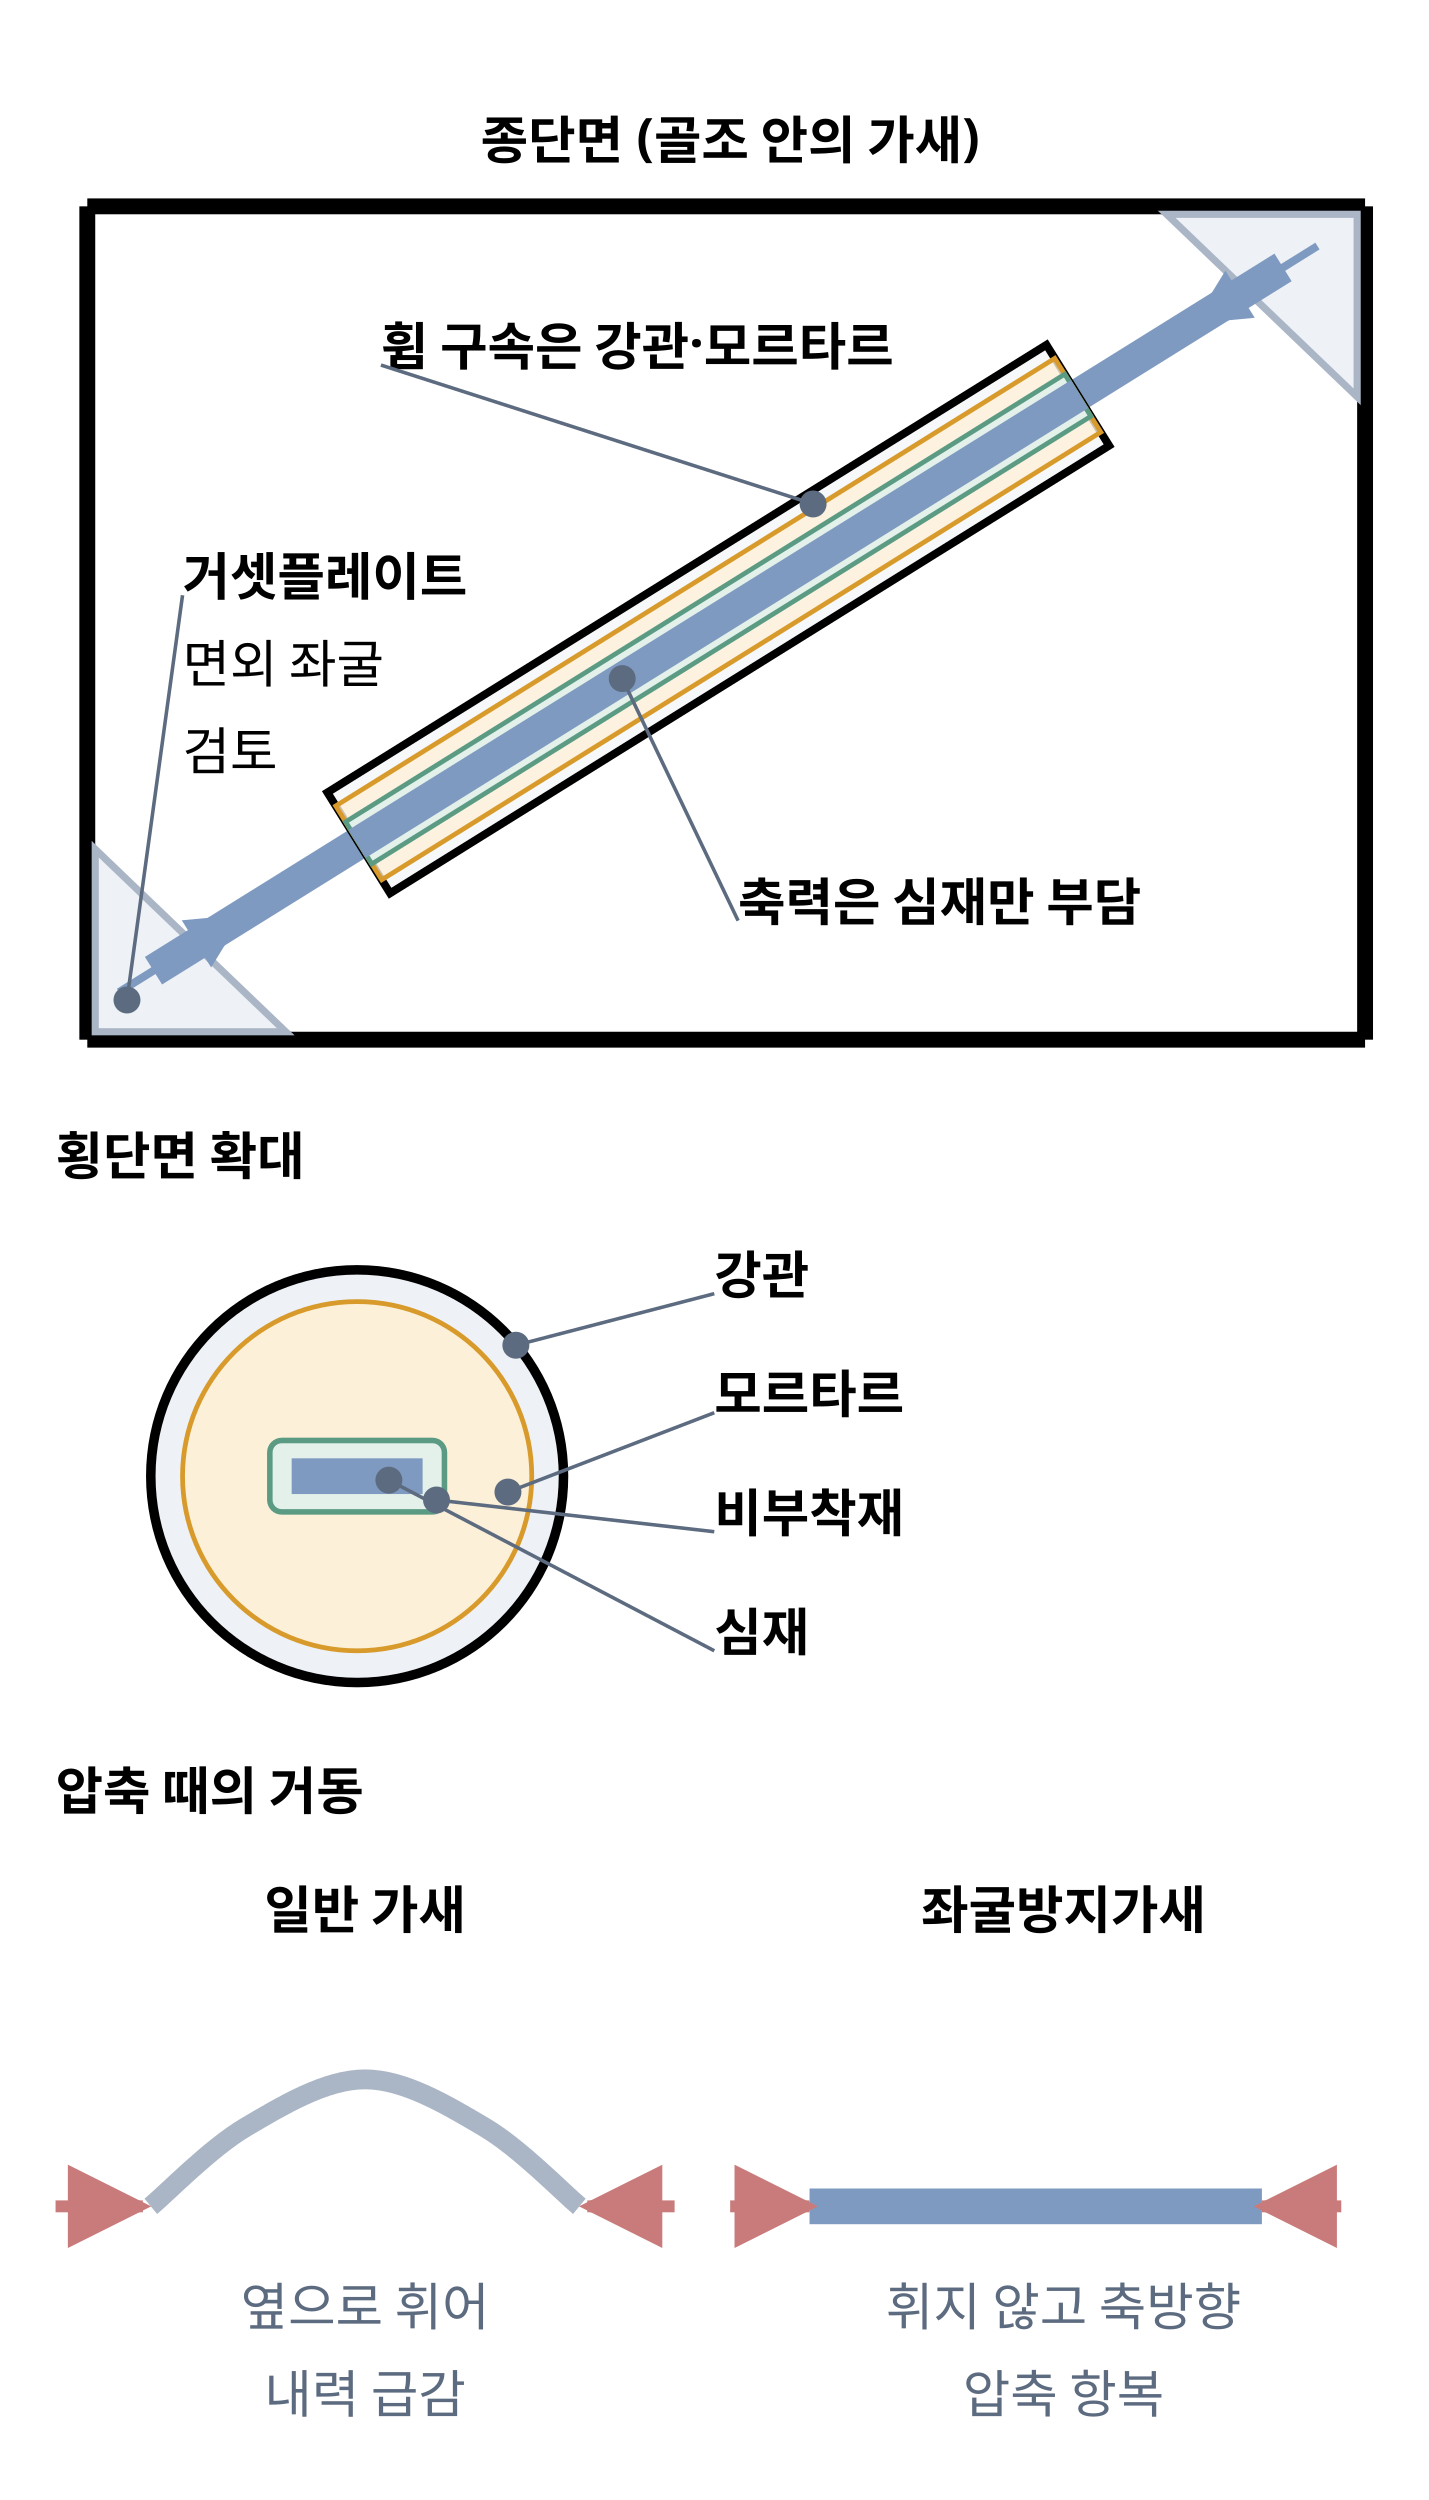
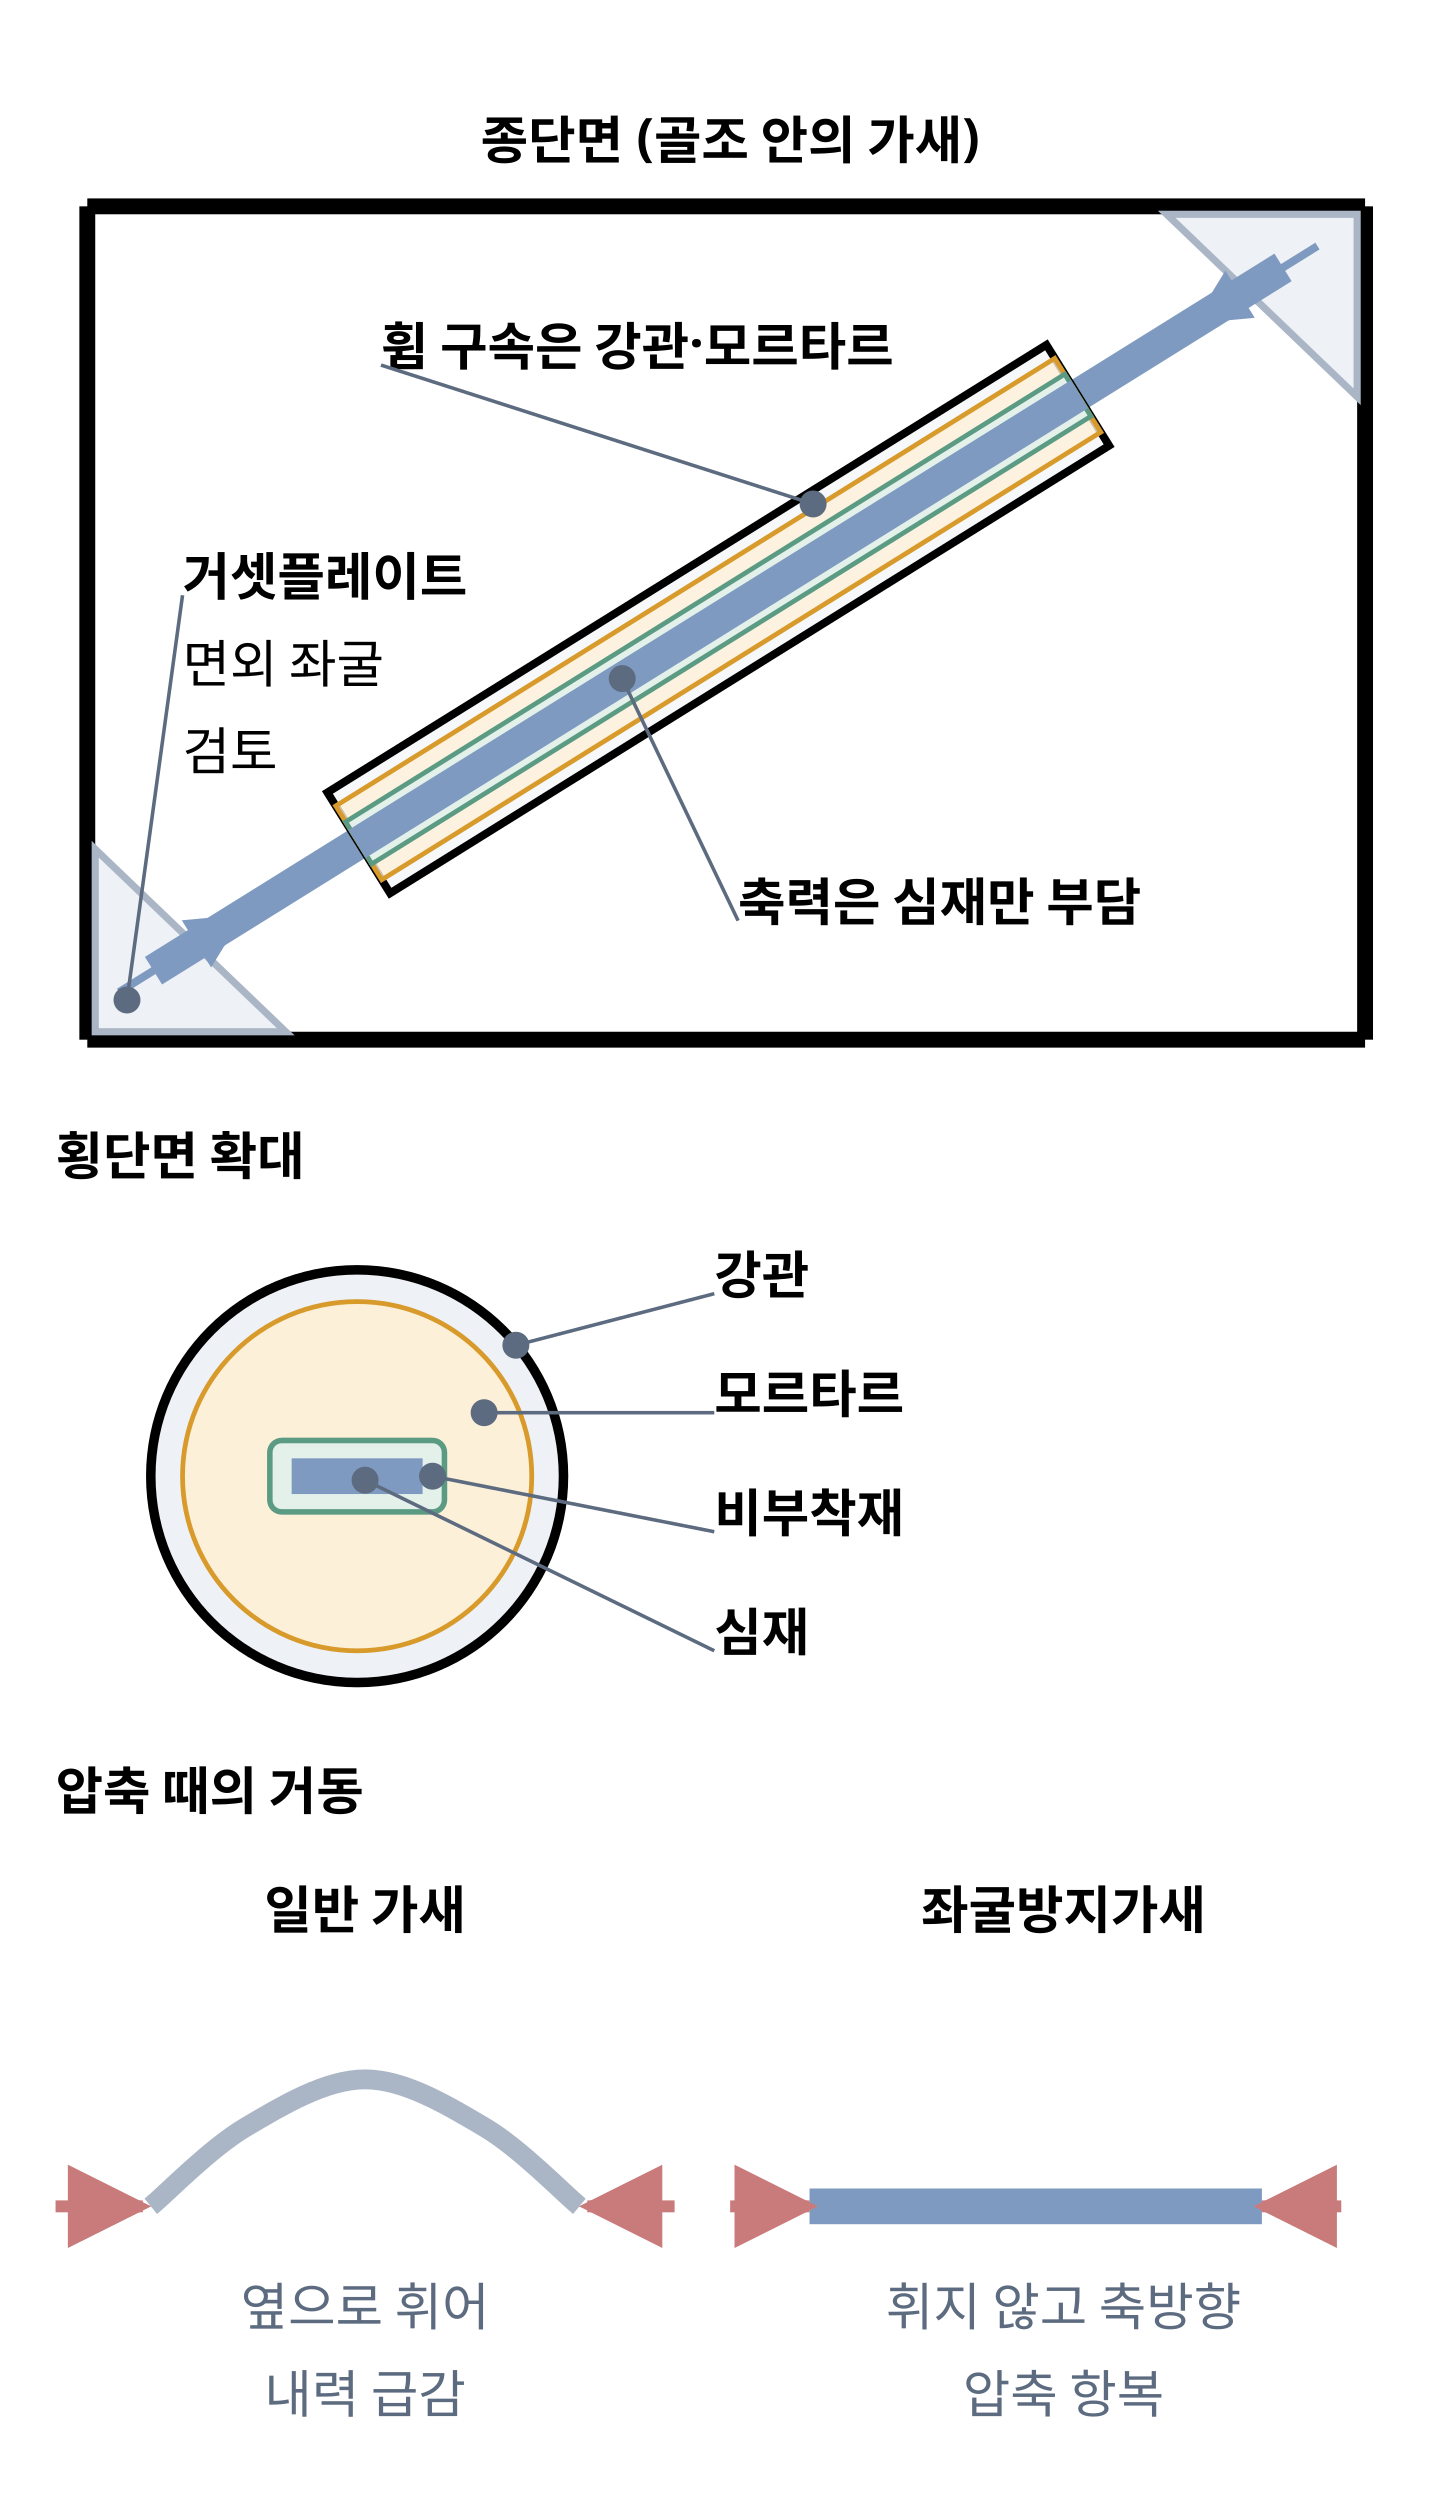
<svg xmlns="http://www.w3.org/2000/svg" class="si si-illus" viewBox="0 0 360 630" style="max-width:360px;color:var(--si-ink,var(--text,#1f2328))" role="img" aria-labelledby="buckling-restrained-brace-t" font-family="'Pretendard','Noto Sans KR','Apple SD Gothic Neo',sans-serif" font-size="13" fill="currentColor">
  <defs>
    <marker id="buckling-restrained-brace-ar" viewBox="0 0 10 10" refX="9" refY="5" markerWidth="7" markerHeight="7" orient="auto-start-reverse">
      <path d="M0,0L10,5L0,10z" style="fill:var(--si-blue-s,#7f9ac0)" />
    </marker>
    <marker id="buckling-restrained-brace-ar-1" viewBox="0 0 10 10" refX="9" refY="5" markerWidth="7" markerHeight="7" orient="auto-start-reverse">
      <path d="M0,0L10,5L0,10z" style="fill:var(--si-rose-s,#c97b7b)" />
    </marker>
  </defs>
  <line x1="22" y1="52" x2="22" y2="262" style="stroke:currentColor;fill:none" stroke-width="4" />
  <line x1="22" y1="262" x2="344" y2="262" style="stroke:currentColor;fill:none" stroke-width="4" />
  <line x1="344" y1="52" x2="344" y2="262" style="stroke:currentColor;fill:none" stroke-width="4" />
  <line x1="22" y1="52" x2="344" y2="52" style="stroke:currentColor;fill:none" stroke-width="4" />
  <polygon points="24,260 24,214 72,260" style="stroke:var(--si-gray-s,#aab6c6);fill:var(--si-gray-f,#eef1f6)" stroke-width="1.8" />
  <polygon points="342,54 342,100 294,54" style="stroke:var(--si-gray-s,#aab6c6);fill:var(--si-gray-f,#eef1f6)" stroke-width="1.8" />
  <polygon points="37.2,241.3 321,64.6 324.8,70.7 41,247.4" style="stroke:var(--si-blue-s,#7f9ac0);fill:var(--si-blue-s,#7f9ac0)" stroke-width="1" />
  <polygon points="82.5,199.7 263.7,86.9 279.5,112.3 98.3,225.1" style="stroke:currentColor;fill:var(--si-gray-f,#eef1f6)" stroke-width="2" fill-opacity="0.55" />
  <polygon points="84.6,203.1 265.8,90.3 277.4,108.9 96.2,221.7" style="stroke:var(--si-amber-s,#d79a2b);fill:var(--si-amber-f,#fdf0d8)" stroke-width="1.2" fill-opacity="0.8" />
  <polygon points="87.1,207.1 268.3,94.3 274.9,104.9 93.7,217.7" style="stroke:var(--si-green-s,#5b9b83);fill:var(--si-green-f,#e3f1ea)" stroke-width="1.2" />
  <polygon points="88.5,209.3 269.7,96.5 273.5,102.7 92.3,215.5" style="stroke:var(--si-blue-s,#7f9ac0);fill:var(--si-blue-s,#7f9ac0)" stroke-width="1" />
  <line x1="30" y1="250" x2="60.2" y2="231.2" style="stroke:var(--si-blue-s,#7f9ac0);fill:none" stroke-width="2" marker-end="url(#buckling-restrained-brace-ar)" />
  <line x1="332" y1="62" x2="301.8" y2="80.8" style="stroke:var(--si-blue-s,#7f9ac0);fill:none" stroke-width="2" marker-end="url(#buckling-restrained-brace-ar)" />
  <text x="46" y="150" font-weight="700">거셋플레이트</text>
  <line x1="46" y1="150" x2="32" y2="252" style="stroke:var(--si-general,#5c6b7f);fill:none" stroke-width="0.9" />
  <circle cx="32" cy="252" r="2.6" style="stroke:var(--si-general,#5c6b7f);fill:var(--si-general,#5c6b7f)" stroke-width="1.6" />
  <text x="46" y="172">면외 좌굴</text>
  <text x="46" y="194">검토</text>
  <text x="186" y="232" font-weight="700">축력은 심재만 부담</text>
  <line x1="186" y1="232" x2="156.8" y2="171" style="stroke:var(--si-general,#5c6b7f);fill:none" stroke-width="0.9" />
  <circle cx="156.8" cy="171" r="2.6" style="stroke:var(--si-general,#5c6b7f);fill:var(--si-general,#5c6b7f)" stroke-width="1.6" />
  <text x="96" y="92" font-weight="700">휨 구속은 강관·모르타르</text>
  <line x1="96" y1="92" x2="204.9" y2="127" style="stroke:var(--si-general,#5c6b7f);fill:none" stroke-width="0.9" />
  <circle cx="204.9" cy="127" r="2.6" style="stroke:var(--si-general,#5c6b7f);fill:var(--si-general,#5c6b7f)" stroke-width="1.6" />
  <text x="184" y="40" text-anchor="middle" font-weight="700">종단면 (골조 안의 가새)</text>
  <text x="14" y="296" font-weight="700">횡단면 확대</text>
  <circle cx="90" cy="372" r="52" style="stroke:currentColor;fill:var(--si-gray-f,#eef1f6)" stroke-width="2.4" />
  <circle cx="90" cy="372" r="44" style="stroke:var(--si-amber-s,#d79a2b);fill:var(--si-amber-f,#fdf0d8)" stroke-width="1.2" />
  <rect x="68" y="363" width="44" height="18" rx="3" style="stroke:var(--si-green-s,#5b9b83);fill:var(--si-green-f,#e3f1ea)" stroke-width="1.4" />
  <rect x="74" y="368" width="32" height="8" style="stroke:var(--si-blue-s,#7f9ac0);fill:var(--si-blue-s,#7f9ac0)" stroke-width="1" />
  <text x="180" y="326" font-weight="700">강관</text>
  <line x1="180" y1="326" x2="130" y2="339" style="stroke:var(--si-general,#5c6b7f);fill:none" stroke-width="0.9" />
  <circle cx="130" cy="339" r="2.6" style="stroke:var(--si-general,#5c6b7f);fill:var(--si-general,#5c6b7f)" stroke-width="1.6" />
  <text x="180" y="356" font-weight="700">모르타르</text>
-   <line x1="180" y1="356" x2="128" y2="376" style="stroke:var(--si-general,#5c6b7f);fill:none" stroke-width="0.9" />
-   <circle cx="128" cy="376" r="2.6" style="stroke:var(--si-general,#5c6b7f);fill:var(--si-general,#5c6b7f)" stroke-width="1.6" />
+   <line x1="180" y1="356" x2="122" y2="356" style="stroke:var(--si-general,#5c6b7f);fill:none" stroke-width="0.9" />
+   <circle cx="122" cy="356" r="2.6" style="stroke:var(--si-general,#5c6b7f);fill:var(--si-general,#5c6b7f)" stroke-width="1.6" />
  <text x="180" y="386" font-weight="700">비부착재</text>
-   <line x1="180" y1="386" x2="110" y2="378" style="stroke:var(--si-general,#5c6b7f);fill:none" stroke-width="0.9" />
-   <circle cx="110" cy="378" r="2.6" style="stroke:var(--si-general,#5c6b7f);fill:var(--si-general,#5c6b7f)" stroke-width="1.6" />
+   <line x1="180" y1="386" x2="109" y2="372" style="stroke:var(--si-general,#5c6b7f);fill:none" stroke-width="0.9" />
+   <circle cx="109" cy="372" r="2.6" style="stroke:var(--si-general,#5c6b7f);fill:var(--si-general,#5c6b7f)" stroke-width="1.6" />
  <text x="180" y="416" font-weight="700">심재</text>
-   <line x1="180" y1="416" x2="98" y2="373" style="stroke:var(--si-general,#5c6b7f);fill:none" stroke-width="0.9" />
-   <circle cx="98" cy="373" r="2.6" style="stroke:var(--si-general,#5c6b7f);fill:var(--si-general,#5c6b7f)" stroke-width="1.6" />
+   <line x1="180" y1="416" x2="92" y2="373" style="stroke:var(--si-general,#5c6b7f);fill:none" stroke-width="0.9" />
+   <circle cx="92" cy="373" r="2.6" style="stroke:var(--si-general,#5c6b7f);fill:var(--si-general,#5c6b7f)" stroke-width="1.6" />
  <text x="14" y="456" font-weight="700">압축 때의 거동</text>
  <text x="92" y="486" text-anchor="middle" font-weight="700">일반 가새</text>
  <text x="268" y="486" text-anchor="middle" font-weight="700">좌굴방지가새</text>
  <path d="M38,556 C42,552.7 53,541.3 62,536 C71,530.7 82,524 92,524 C102,524 113,530.7 122,536 C131,541.3 142,552.7 146,556" style="stroke:var(--si-gray-s,#aab6c6);fill:none" stroke-width="5" />
  <line x1="14" y1="556" x2="36" y2="556" style="stroke:var(--si-rose-s,#c97b7b);fill:none" stroke-width="3" marker-end="url(#buckling-restrained-brace-ar-1)" />
  <line x1="170" y1="556" x2="148" y2="556" style="stroke:var(--si-rose-s,#c97b7b);fill:none" stroke-width="3" marker-end="url(#buckling-restrained-brace-ar-1)" />
  <line x1="204" y1="556" x2="318" y2="556" style="stroke:var(--si-blue-s,#7f9ac0);fill:none" stroke-width="9" />
  <line x1="184" y1="556" x2="204" y2="556" style="stroke:var(--si-rose-s,#c97b7b);fill:none" stroke-width="3" marker-end="url(#buckling-restrained-brace-ar-1)" />
  <line x1="338" y1="556" x2="318" y2="556" style="stroke:var(--si-rose-s,#c97b7b);fill:none" stroke-width="3" marker-end="url(#buckling-restrained-brace-ar-1)" />
  <text x="92" y="586" text-anchor="middle" style="fill:var(--si-general,#5c6b7f)">옆으로 휘어</text>
  <text x="92" y="608" text-anchor="middle" style="fill:var(--si-general,#5c6b7f)">내력 급감</text>
  <text x="268" y="586" text-anchor="middle" style="fill:var(--si-general,#5c6b7f)">휘지 않고 축방향</text>
  <text x="268" y="608" text-anchor="middle" style="fill:var(--si-general,#5c6b7f)">압축 항복</text>
</svg>
